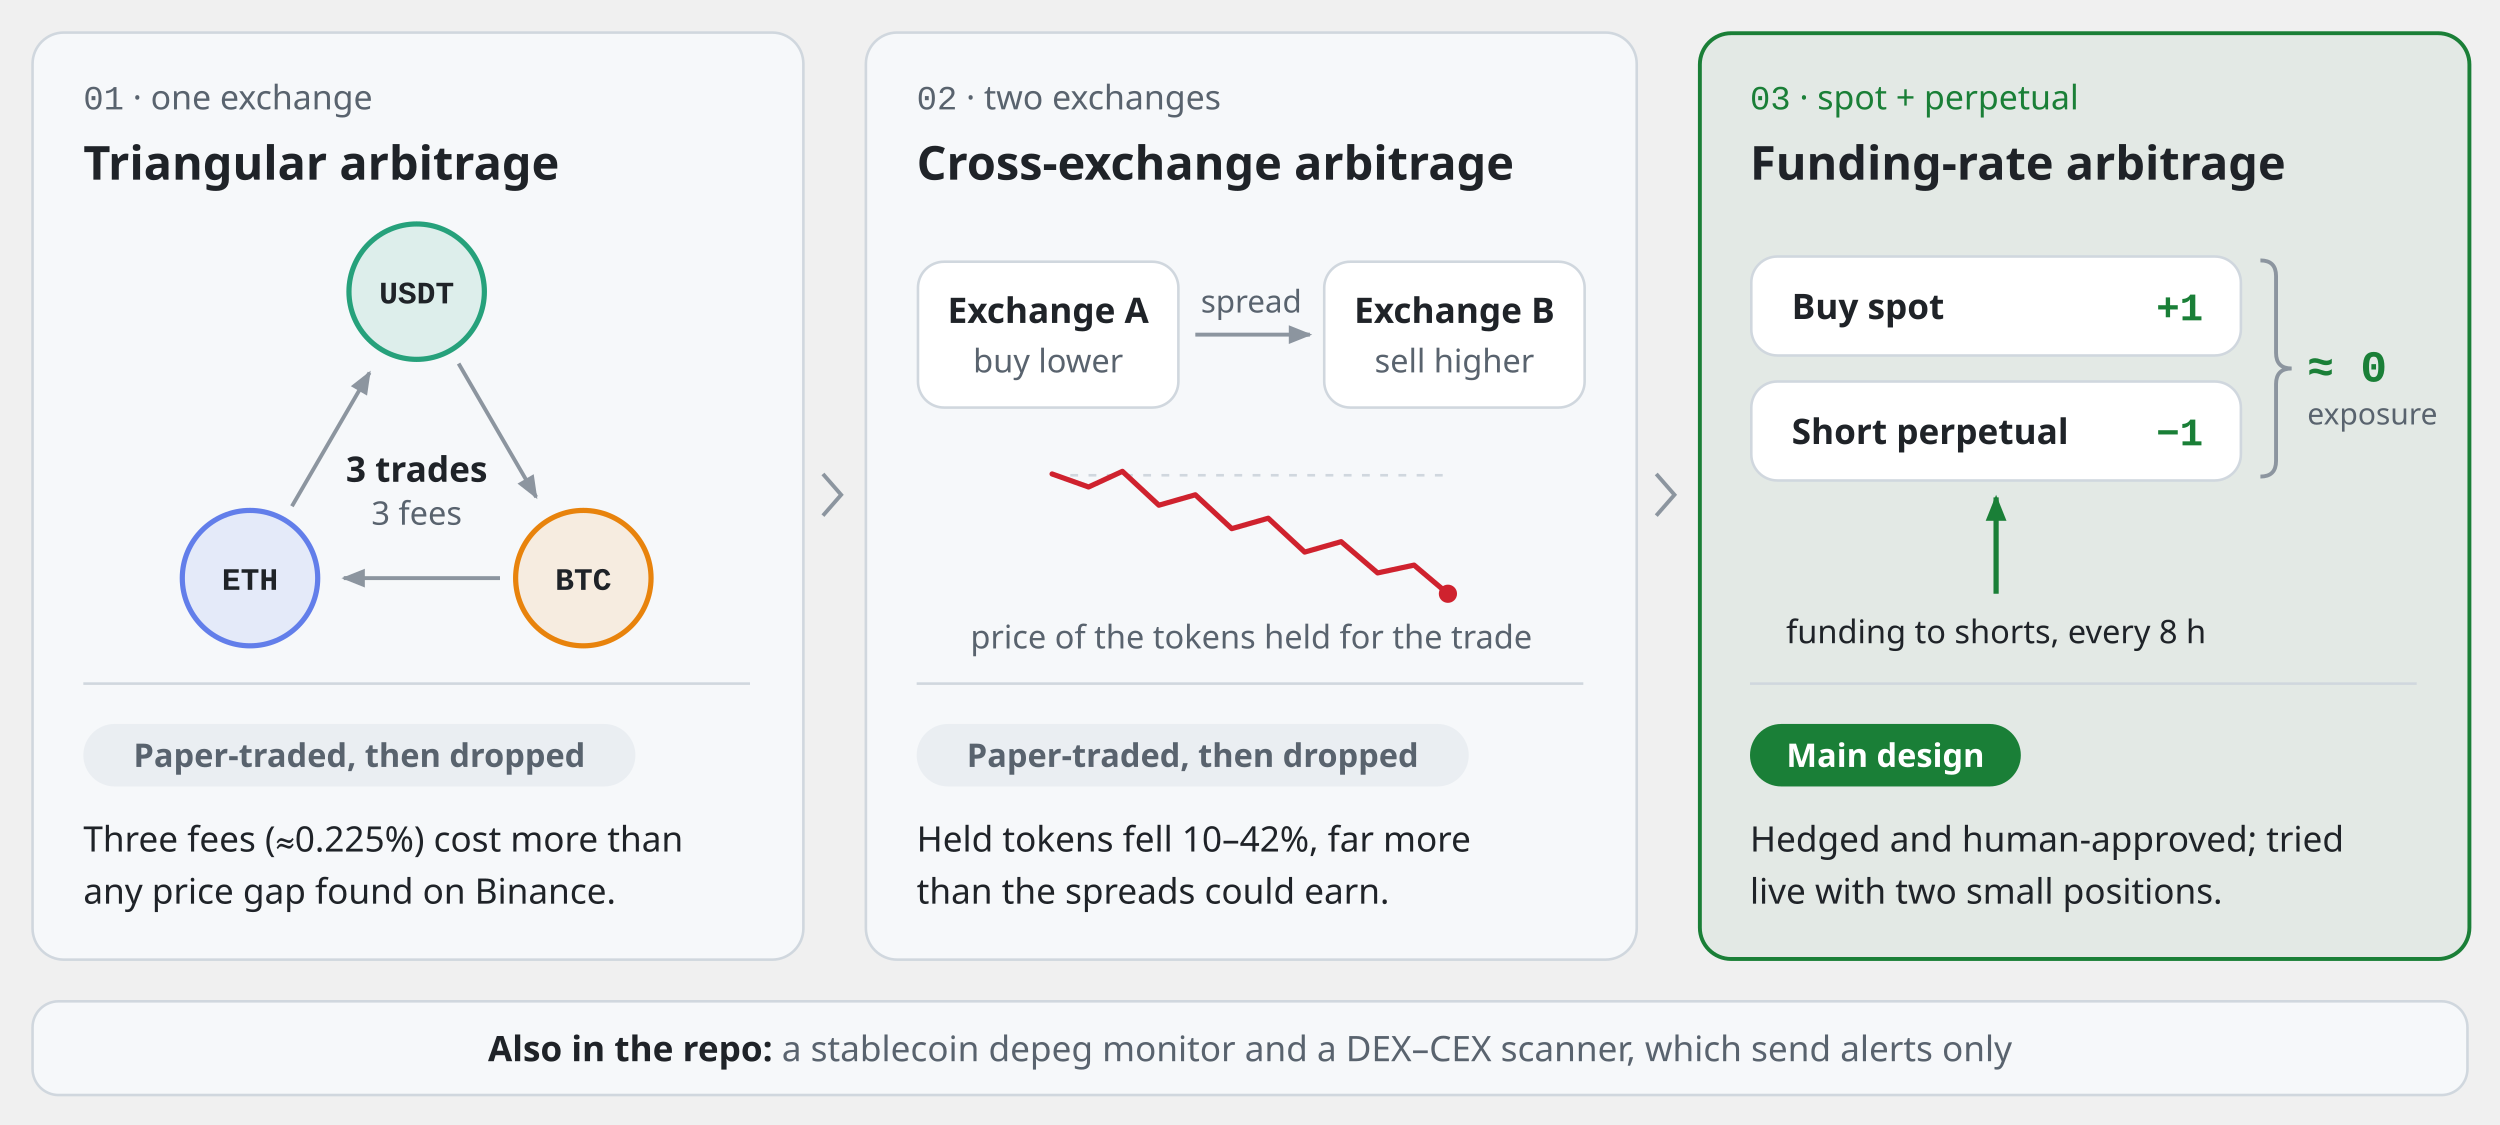
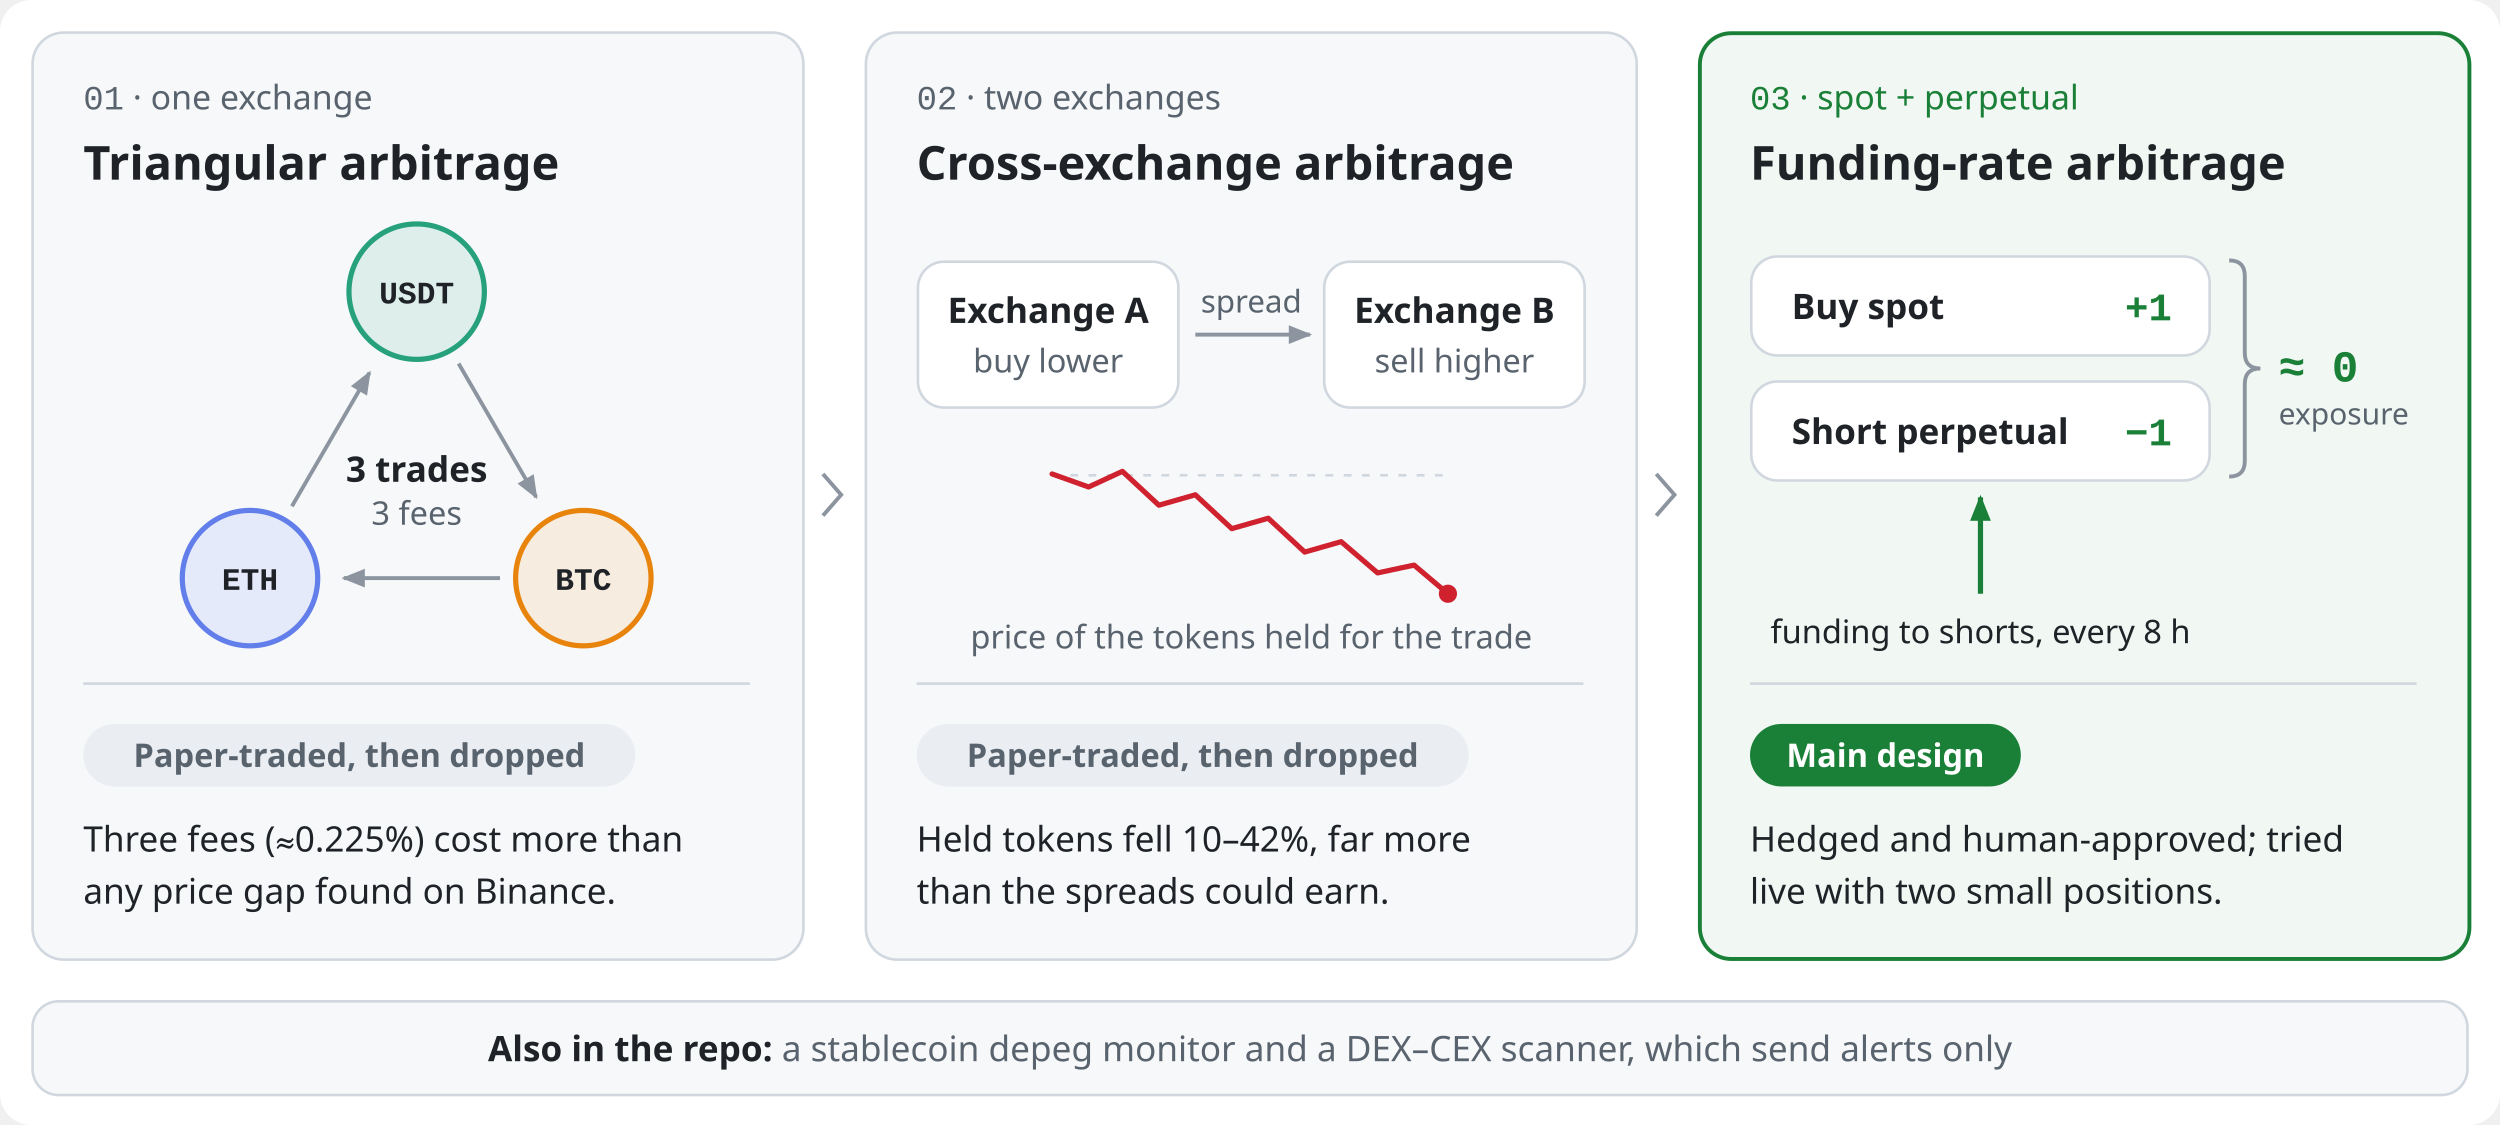
<svg xmlns="http://www.w3.org/2000/svg" width="960" height="432" viewBox="0 0 960 432" role="img" aria-labelledby="title desc">
  <style>
    text { font-family: -apple-system, BlinkMacSystemFont, "Segoe UI", "Noto Sans", Helvetica, Arial, sans-serif; }
    .mono { font-family: ui-monospace, SFMono-Regular, "SF Mono", Menlo, Consolas, "Liberation Mono", monospace; }
+     .canvas { fill: #ffffff; }
    .panel { fill: #f6f8fa; stroke: #d0d7de; }
-     .main { fill: #1a7f37; fill-opacity: .06; stroke: #1a7f37; stroke-width: 1.5; }
+     .main { fill: #f1f7f3; stroke: #1a7f37; stroke-width: 1.5; }
    .box { fill: #ffffff; stroke: #d0d7de; }
    .ink { fill: #1f2328; }
    .mut { fill: #59636e; }
    .acc { fill: #1a7f37; }
    .line { fill: none; stroke: #8c959f; stroke-width: 1.5; }
    .head { fill: #8c959f; }
    .accline { fill: none; stroke: #1a7f37; stroke-width: 2; }
    .rule { fill: none; stroke: #d0d7de; }
    .risk { fill: none; stroke: #cf222e; stroke-width: 2; stroke-linejoin: round; stroke-linecap: round; }
    .riskdot { fill: #cf222e; }
    .chip { fill: #eaeef2; }
    .chipmain { fill: #1a7f37; }
    .onchip { fill: #ffffff; }
    .usdt { fill: #26a17b; fill-opacity: .12; stroke: #26a17b; stroke-width: 2; }
    .btc { fill: #f7931a; fill-opacity: .12; stroke: #e8830c; stroke-width: 2; }
    .eth { fill: #627eea; fill-opacity: .12; stroke: #627eea; stroke-width: 2; }
-     @media (prefers-color-scheme: dark) {
-       .panel { fill: #161b22; stroke: #30363d; }
-       .main { fill: #2ea043; fill-opacity: .1; stroke: #2ea043; }
-       .box { fill: #0d1117; stroke: #3d444d; }
-       .ink { fill: #e6edf3; }
-       .mut { fill: #9198a1; }
-       .acc { fill: #3fb950; }
-       .line { stroke: #7d8590; }
-       .head { fill: #7d8590; }
-       .accline { stroke: #3fb950; }
-       .rule { stroke: #30363d; }
-       .risk { stroke: #f85149; }
-       .riskdot { fill: #f85149; }
-       .chip { fill: #262c36; }
-       .chipmain { fill: #238636; }
-       .eth { fill: #8a9ff0; stroke: #8a9ff0; }
-     }
  </style>
  <defs>
    <marker id="arrow" viewBox="0 0 10 10" refX="9" refY="5" markerWidth="9" markerHeight="9" markerUnits="userSpaceOnUse" orient="auto">
      <path class="head" d="M0,1 L10,5 L0,9 z" />
    </marker>
    <marker id="arrow-acc" viewBox="0 0 10 10" refX="9" refY="5" markerWidth="10" markerHeight="10" markerUnits="userSpaceOnUse" orient="auto">
      <path class="acc" d="M0,1 L10,5 L0,9 z" />
    </marker>
  </defs>
+   <rect class="canvas" width="960" height="432" rx="12" />
  <rect class="panel" x="12.5" y="12.5" width="296" height="356" rx="12" />
  <text x="32" y="42" font-size="13" class="mut">
    <tspan class="mono">01</tspan> · one exchange</text>
  <text x="32" y="69" font-size="18" font-weight="600" class="ink">Triangular arbitrage</text>
  <path class="line" d="M176.1,139.6 L205.9,190.9" marker-end="url(#arrow)" />
  <path class="line" d="M192,222 L132,222" marker-end="url(#arrow)" />
  <path class="line" d="M112.1,194.4 L141.9,143.1" marker-end="url(#arrow)" />
  <circle class="usdt" cx="160" cy="112" r="26" />
  <circle class="btc" cx="224" cy="222" r="26" />
  <circle class="eth" cx="96" cy="222" r="26" />
  <text x="160" y="116.5" text-anchor="middle" font-size="12" font-weight="700" class="mono ink">USDT</text>
  <text x="224" y="226.5" text-anchor="middle" font-size="12" font-weight="700" class="mono ink">BTC</text>
  <text x="96" y="226.5" text-anchor="middle" font-size="12" font-weight="700" class="mono ink">ETH</text>
  <text x="160" y="185" text-anchor="middle" font-size="13.5" font-weight="600" class="ink">3 trades</text>
  <text x="160" y="201.5" text-anchor="middle" font-size="12.5" class="mut">3 fees</text>
  <path class="rule" d="M32,262.5 H288" />
  <rect class="chip" x="32" y="278" width="212" height="24" rx="12" />
  <text x="138" y="294.5" text-anchor="middle" font-size="12.5" font-weight="600" class="mut">Paper-traded, then dropped</text>
  <text x="32" y="327" font-size="13.5" class="ink">Three fees (≈0.225%) cost more than</text>
  <text x="32" y="347" font-size="13.5" class="ink">any price gap found on Binance.</text>
  <path class="line" d="M316,182 L323,190 L316,198" />
  <rect class="panel" x="332.5" y="12.5" width="296" height="356" rx="12" />
  <text x="352" y="42" font-size="13" class="mut">
    <tspan class="mono">02</tspan> · two exchanges</text>
  <text x="352" y="69" font-size="18" font-weight="600" class="ink">Cross-exchange arbitrage</text>
  <rect class="box" x="352.5" y="100.5" width="100" height="56" rx="10" />
  <text x="402.5" y="124" text-anchor="middle" font-size="13.5" font-weight="600" class="ink">Exchange A</text>
  <text x="402.5" y="143" text-anchor="middle" font-size="12.5" class="mut">buy lower</text>
  <rect class="box" x="508.5" y="100.5" width="100" height="56" rx="10" />
  <text x="558.5" y="124" text-anchor="middle" font-size="13.5" font-weight="600" class="ink">Exchange B</text>
  <text x="558.5" y="143" text-anchor="middle" font-size="12.5" class="mut">sell higher</text>
  <path class="line" d="M459,128.5 H503" marker-end="url(#arrow)" />
  <text x="480.5" y="120" text-anchor="middle" font-size="12" class="mut">spread</text>
  <path class="rule" stroke-dasharray="3 4" d="M404,182.5 H556" />
  <polyline class="risk" points="404,182 418,187 431,181 445,194 459,190 473,203 487,199 501,212 515,208 529,220 543,217 556,228" />
  <circle class="riskdot" cx="556" cy="228" r="3.5" />
  <text x="480.5" y="249" text-anchor="middle" font-size="12.5" class="mut">price of the tokens held for the trade</text>
  <path class="rule" d="M352,262.5 H608" />
  <rect class="chip" x="352" y="278" width="212" height="24" rx="12" />
  <text x="458" y="294.5" text-anchor="middle" font-size="12.5" font-weight="600" class="mut">Paper-traded, then dropped</text>
  <text x="352" y="327" font-size="13.5" class="ink">Held tokens fell 10–42%, far more</text>
  <text x="352" y="347" font-size="13.5" class="ink">than the spreads could earn.</text>
  <path class="line" d="M636,182 L643,190 L636,198" />
  <rect class="main" x="652.75" y="12.75" width="295.5" height="355.5" rx="12" />
  <text x="672" y="42" font-size="13" class="acc">
    <tspan class="mono">03</tspan> · spot + perpetual</text>
  <text x="672" y="69" font-size="18" font-weight="600" class="ink">Funding-rate arbitrage</text>
-   <rect class="box" x="672.5" y="98.5" width="188" height="38" rx="10" />
+   <rect class="box" x="672.5" y="98.5" width="176" height="38" rx="10" />
  <text x="688" y="122.5" font-size="13.5" font-weight="600" class="ink">Buy spot</text>
-   <text x="846" y="123" text-anchor="end" font-size="15" font-weight="700" class="mono acc">+1</text>
-   <rect class="box" x="672.5" y="146.5" width="188" height="38" rx="10" />
+   <text x="834" y="123" text-anchor="end" font-size="15" font-weight="700" class="mono acc">+1</text>
+   <rect class="box" x="672.5" y="146.5" width="176" height="38" rx="10" />
  <text x="688" y="170.5" font-size="13.5" font-weight="600" class="ink">Short perpetual</text>
-   <text x="846" y="171" text-anchor="end" font-size="15" font-weight="700" class="mono acc">−1</text>
-   <path class="line" d="M868,100 Q874,100 874,106 L874,135.5 Q874,141.5 880,141.5 Q874,141.5 874,147.5 L874,177 Q874,183 868,183" />
-   <text x="886" y="146.5" font-size="17" font-weight="700" class="mono acc">≈ 0</text>
-   <text x="886" y="163" font-size="11.5" class="mut">exposure</text>
-   <path class="accline" d="M766.5,228 V191" marker-end="url(#arrow-acc)" />
-   <text x="766.5" y="247" text-anchor="middle" font-size="12.5" class="ink">funding to shorts, every 8 h</text>
+   <text x="834" y="171" text-anchor="end" font-size="15" font-weight="700" class="mono acc">−1</text>
+   <path class="line" d="M856,100 Q862,100 862,106 L862,135.5 Q862,141.5 868,141.5 Q862,141.5 862,147.5 L862,177 Q862,183 856,183" />
+   <text x="875" y="146.5" font-size="17" font-weight="700" class="mono acc">≈ 0</text>
+   <text x="875" y="163" font-size="11.5" class="mut">exposure</text>
+   <path class="accline" d="M760.5,228 V191" marker-end="url(#arrow-acc)" />
+   <text x="760.5" y="247" text-anchor="middle" font-size="12.5" class="ink">funding to shorts, every 8 h</text>
  <path class="rule" d="M672,262.5 H928" />
  <rect class="chipmain" x="672" y="278" width="104" height="24" rx="12" />
  <text x="724" y="294.5" text-anchor="middle" font-size="12.5" font-weight="600" class="onchip">Main design</text>
  <text x="672" y="327" font-size="13.5" class="ink">Hedged and human-approved; tried</text>
  <text x="672" y="347" font-size="13.5" class="ink">live with two small positions.</text>
  <rect class="panel" x="12.5" y="384.5" width="935" height="36" rx="10" />
  <text x="480" y="407.5" text-anchor="middle" font-size="13.5" class="mut">
    <tspan class="ink" font-weight="600">Also in the repo:</tspan> a stablecoin depeg monitor and a DEX–CEX scanner, which send alerts only</text>
</svg>
